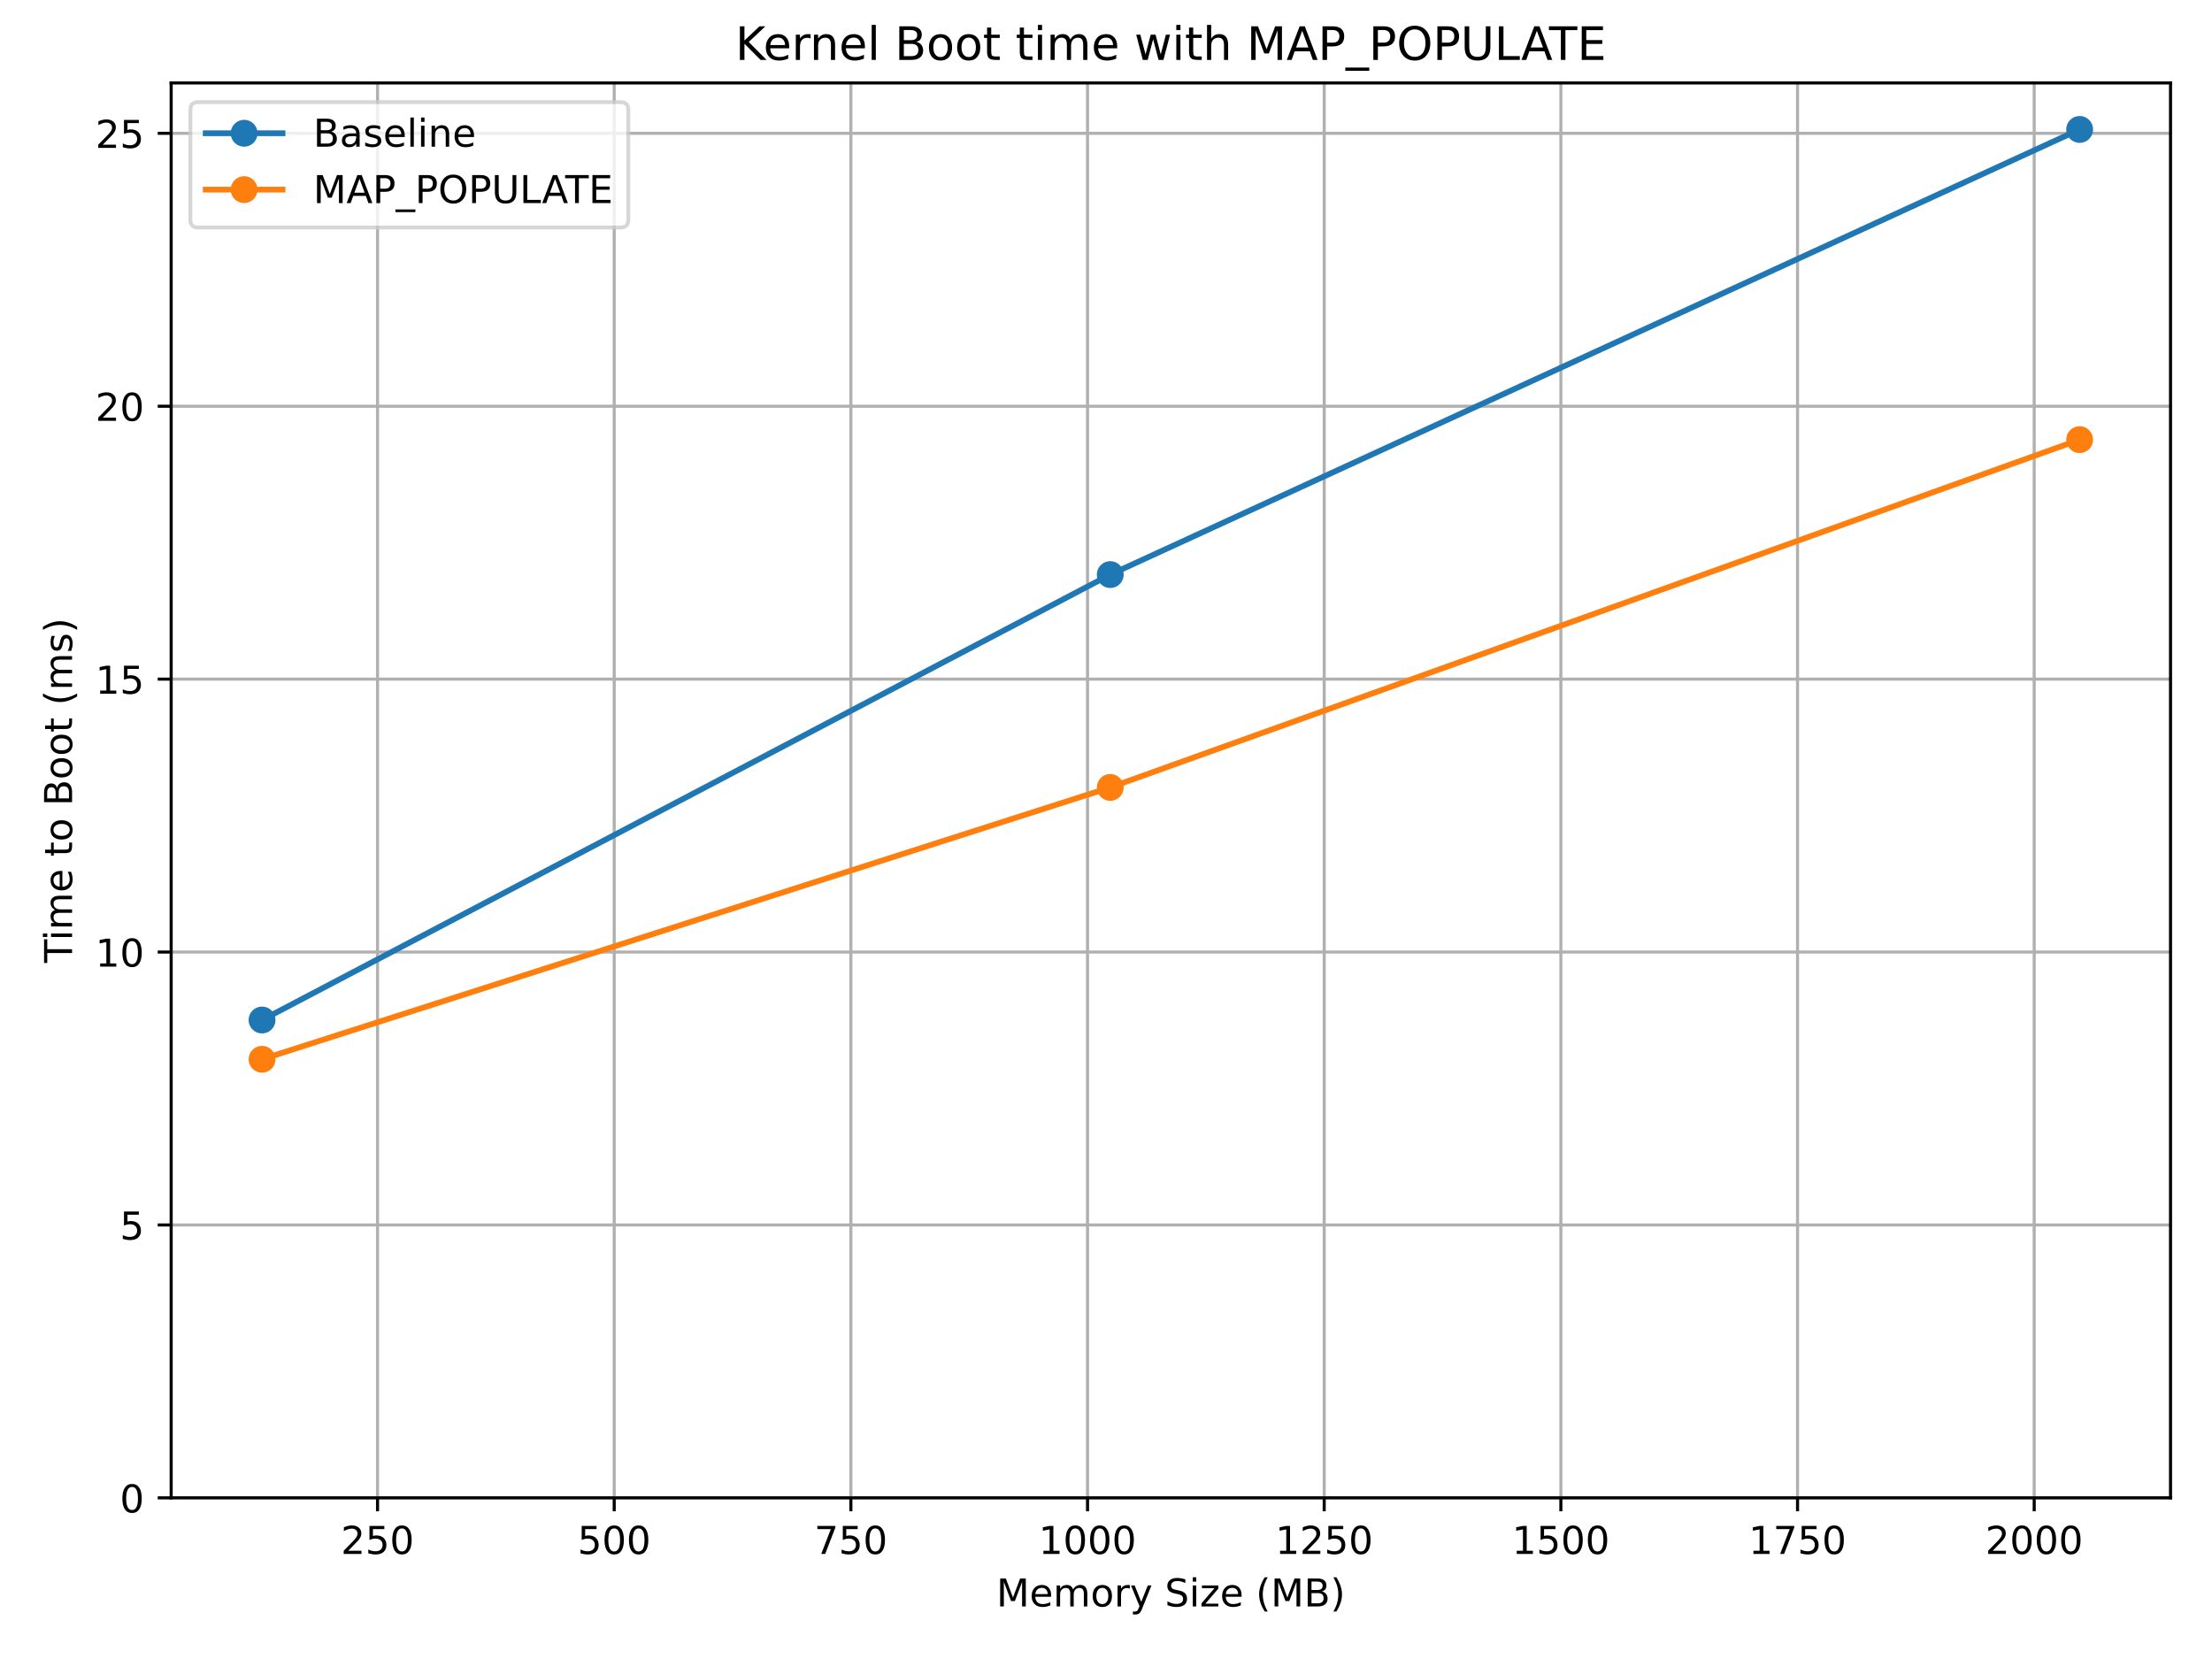
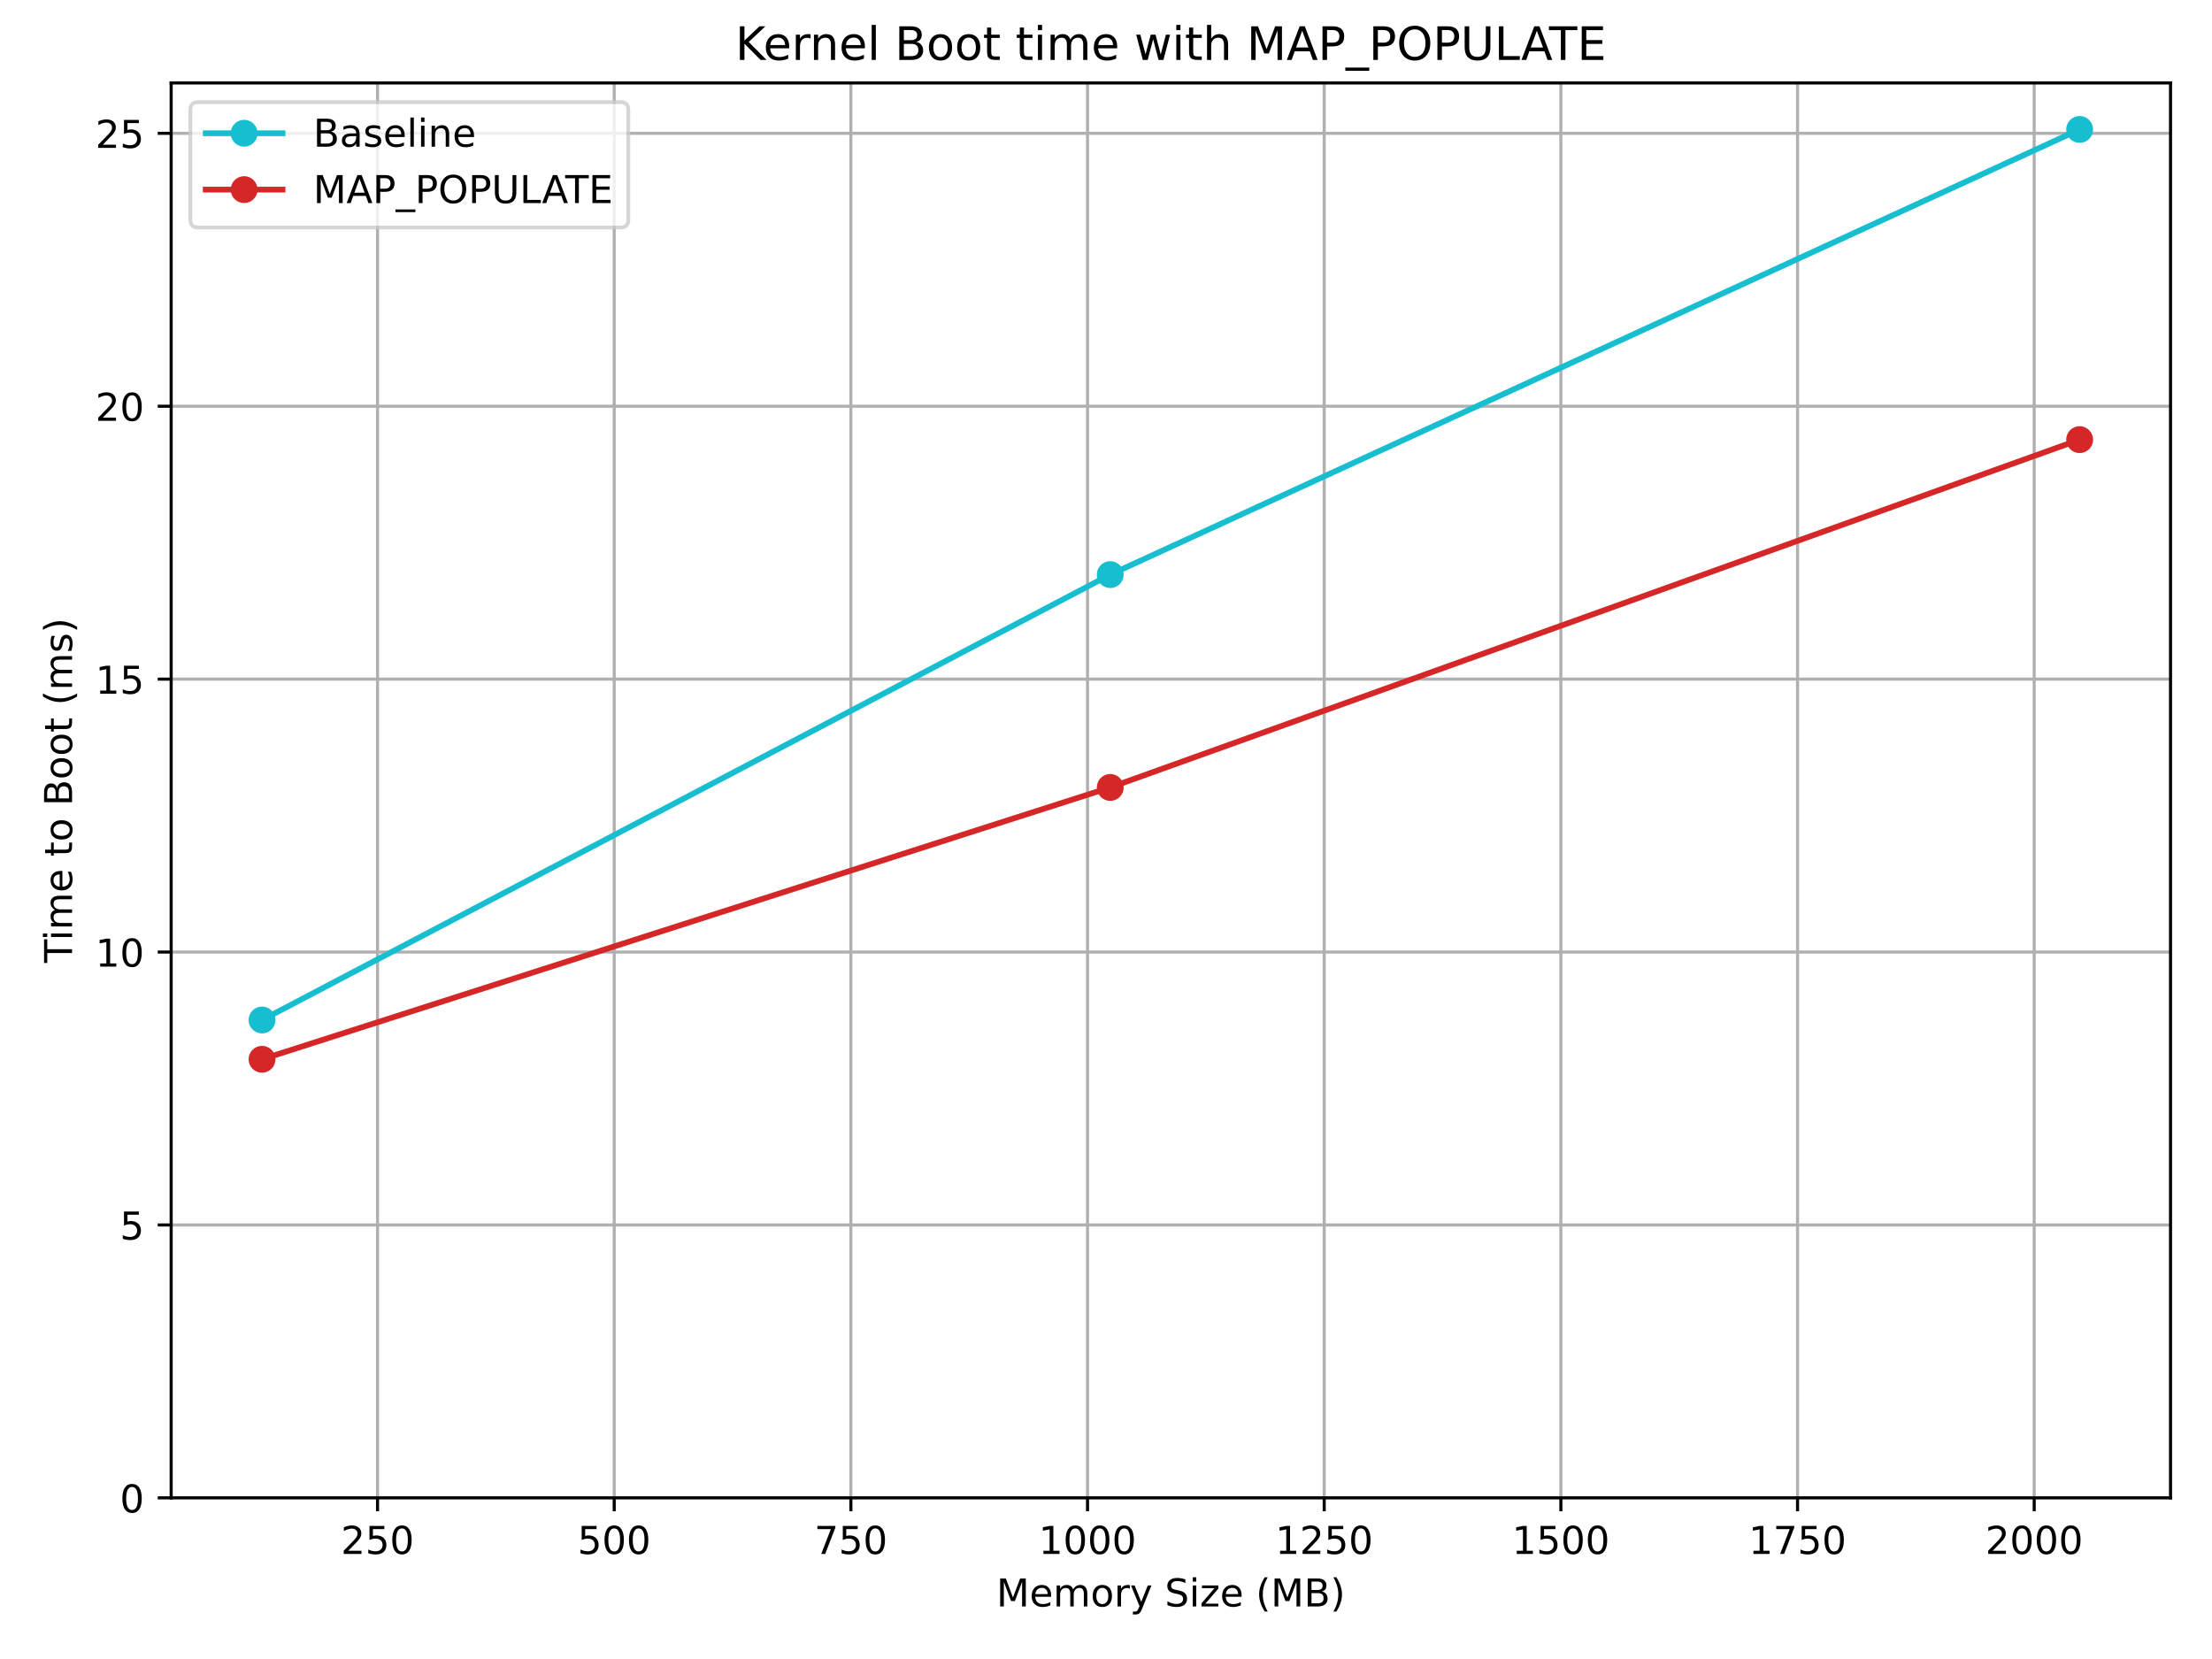
<svg xmlns="http://www.w3.org/2000/svg" xmlns:xlink="http://www.w3.org/1999/xlink" width="576pt" height="432pt" viewBox="0 0 576 432" version="1.1">
  <defs>
    <style type="text/css">*{stroke-linejoin: round; stroke-linecap: butt}</style>
  </defs>
  <g id="figure_1">
    <g id="patch_1">
      <path d="M 0 432  L 576 432  L 576 0  L 0 0  z " style="fill: #ffffff" />
    </g>
    <g id="axes_1">
      <g id="patch_2">
        <path d="M 44.57 390.04  L 565.2 390.04  L 565.2 21.6  L 44.57 21.6  z " style="fill: #ffffff" />
      </g>
      <g id="matplotlib.axis_1">
        <g id="xtick_1">
          <g id="line2d_1">
-             <path d="M 98.309 390.04  L 98.309 21.6  " clip-path="url(#pe7cae60134)" style="fill: none; stroke: #b0b0b0; stroke-width: 0.8; stroke-linecap: square" />
+             <path d="M 98.309 390.04  L 98.309 21.6  " clip-path="url(#pfc25b2f77e)" style="fill: none; stroke: #b0b0b0; stroke-width: 0.8; stroke-linecap: square" />
          </g>
          <g id="line2d_2">
            <defs>
-               <path id="m40a446bc72" d="M 0 0  L 0 3.5  " style="stroke: #000000; stroke-width: 0.8" />
+               <path id="m36461b87d2" d="M 0 0  L 0 3.5  " style="stroke: #000000; stroke-width: 0.8" />
            </defs>
            <g>
-               <use xlink:href="#m40a446bc72" x="98.309" y="390.04" style="stroke: #000000; stroke-width: 0.8" />
+               <use xlink:href="#m36461b87d2" x="98.309" y="390.04" style="stroke: #000000; stroke-width: 0.8" />
            </g>
          </g>
          <g id="text_1">
            <g transform="translate(88.76552 404.6384) scale(0.1 -0.1)">
              <defs>
                <path id="DejaVuSans-32" d="M 1228 531  L 3431 531  L 3431 0  L 469 0  L 469 531  Q 828 903 1448 1529  Q 2069 2156 2228 2338  Q 2531 2678 2651 2914  Q 2772 3150 2772 3378  Q 2772 3750 2511 3984  Q 2250 4219 1831 4219  Q 1534 4219 1204 4116  Q 875 4013 500 3803  L 500 4441  Q 881 4594 1212 4672  Q 1544 4750 1819 4750  Q 2544 4750 2975 4387  Q 3406 4025 3406 3419  Q 3406 3131 3298 2873  Q 3191 2616 2906 2266  Q 2828 2175 2409 1742  Q 1991 1309 1228 531  z " transform="scale(0.015625)" />
                <path id="DejaVuSans-35" d="M 691 4666  L 3169 4666  L 3169 4134  L 1269 4134  L 1269 2991  Q 1406 3038 1543 3061  Q 1681 3084 1819 3084  Q 2600 3084 3056 2656  Q 3513 2228 3513 1497  Q 3513 744 3044 326  Q 2575 -91 1722 -91  Q 1428 -91 1123 -41  Q 819 9 494 109  L 494 744  Q 775 591 1075 516  Q 1375 441 1709 441  Q 2250 441 2565 725  Q 2881 1009 2881 1497  Q 2881 1984 2565 2268  Q 2250 2553 1709 2553  Q 1456 2553 1204 2497  Q 953 2441 691 2322  L 691 4666  z " transform="scale(0.015625)" />
                <path id="DejaVuSans-30" d="M 2034 4250  Q 1547 4250 1301 3770  Q 1056 3291 1056 2328  Q 1056 1369 1301 889  Q 1547 409 2034 409  Q 2525 409 2770 889  Q 3016 1369 3016 2328  Q 3016 3291 2770 3770  Q 2525 4250 2034 4250  z M 2034 4750  Q 2819 4750 3233 4129  Q 3647 3509 3647 2328  Q 3647 1150 3233 529  Q 2819 -91 2034 -91  Q 1250 -91 836 529  Q 422 1150 422 2328  Q 422 3509 836 4129  Q 1250 4750 2034 4750  z " transform="scale(0.015625)" />
              </defs>
              <use xlink:href="#DejaVuSans-32" />
              <use xlink:href="#DejaVuSans-35" x="63.623" />
              <use xlink:href="#DejaVuSans-30" x="127.246" />
            </g>
          </g>
        </g>
        <g id="xtick_2">
          <g id="line2d_3">
-             <path d="M 159.937 390.04  L 159.937 21.6  " clip-path="url(#pe7cae60134)" style="fill: none; stroke: #b0b0b0; stroke-width: 0.8; stroke-linecap: square" />
+             <path d="M 159.937 390.04  L 159.937 21.6  " clip-path="url(#pfc25b2f77e)" style="fill: none; stroke: #b0b0b0; stroke-width: 0.8; stroke-linecap: square" />
          </g>
          <g id="line2d_4">
            <g>
-               <use xlink:href="#m40a446bc72" x="159.937" y="390.04" style="stroke: #000000; stroke-width: 0.8" />
+               <use xlink:href="#m36461b87d2" x="159.937" y="390.04" style="stroke: #000000; stroke-width: 0.8" />
            </g>
          </g>
          <g id="text_2">
            <g transform="translate(150.3931 404.6384) scale(0.1 -0.1)">
              <use xlink:href="#DejaVuSans-35" />
              <use xlink:href="#DejaVuSans-30" x="63.623" />
              <use xlink:href="#DejaVuSans-30" x="127.246" />
            </g>
          </g>
        </g>
        <g id="xtick_3">
          <g id="line2d_5">
-             <path d="M 221.564 390.04  L 221.564 21.6  " clip-path="url(#pe7cae60134)" style="fill: none; stroke: #b0b0b0; stroke-width: 0.8; stroke-linecap: square" />
+             <path d="M 221.564 390.04  L 221.564 21.6  " clip-path="url(#pfc25b2f77e)" style="fill: none; stroke: #b0b0b0; stroke-width: 0.8; stroke-linecap: square" />
          </g>
          <g id="line2d_6">
            <g>
-               <use xlink:href="#m40a446bc72" x="221.564" y="390.04" style="stroke: #000000; stroke-width: 0.8" />
+               <use xlink:href="#m36461b87d2" x="221.564" y="390.04" style="stroke: #000000; stroke-width: 0.8" />
            </g>
          </g>
          <g id="text_3">
            <g transform="translate(212.0207 404.6384) scale(0.1 -0.1)">
              <defs>
                <path id="DejaVuSans-37" d="M 525 4666  L 3525 4666  L 3525 4397  L 1831 0  L 1172 0  L 2766 4134  L 525 4134  L 525 4666  z " transform="scale(0.015625)" />
              </defs>
              <use xlink:href="#DejaVuSans-37" />
              <use xlink:href="#DejaVuSans-35" x="63.623" />
              <use xlink:href="#DejaVuSans-30" x="127.246" />
            </g>
          </g>
        </g>
        <g id="xtick_4">
          <g id="line2d_7">
-             <path d="M 283.192 390.04  L 283.192 21.6  " clip-path="url(#pe7cae60134)" style="fill: none; stroke: #b0b0b0; stroke-width: 0.8; stroke-linecap: square" />
+             <path d="M 283.192 390.04  L 283.192 21.6  " clip-path="url(#pfc25b2f77e)" style="fill: none; stroke: #b0b0b0; stroke-width: 0.8; stroke-linecap: square" />
          </g>
          <g id="line2d_8">
            <g>
-               <use xlink:href="#m40a446bc72" x="283.192" y="390.04" style="stroke: #000000; stroke-width: 0.8" />
+               <use xlink:href="#m36461b87d2" x="283.192" y="390.04" style="stroke: #000000; stroke-width: 0.8" />
            </g>
          </g>
          <g id="text_4">
            <g transform="translate(270.4671 404.6384) scale(0.1 -0.1)">
              <defs>
                <path id="DejaVuSans-31" d="M 794 531  L 1825 531  L 1825 4091  L 703 3866  L 703 4441  L 1819 4666  L 2450 4666  L 2450 531  L 3481 531  L 3481 0  L 794 0  L 794 531  z " transform="scale(0.015625)" />
              </defs>
              <use xlink:href="#DejaVuSans-31" />
              <use xlink:href="#DejaVuSans-30" x="63.623" />
              <use xlink:href="#DejaVuSans-30" x="127.246" />
              <use xlink:href="#DejaVuSans-30" x="190.869" />
            </g>
          </g>
        </g>
        <g id="xtick_5">
          <g id="line2d_9">
-             <path d="M 344.82 390.04  L 344.82 21.6  " clip-path="url(#pe7cae60134)" style="fill: none; stroke: #b0b0b0; stroke-width: 0.8; stroke-linecap: square" />
+             <path d="M 344.82 390.04  L 344.82 21.6  " clip-path="url(#pfc25b2f77e)" style="fill: none; stroke: #b0b0b0; stroke-width: 0.8; stroke-linecap: square" />
          </g>
          <g id="line2d_10">
            <g>
-               <use xlink:href="#m40a446bc72" x="344.82" y="390.04" style="stroke: #000000; stroke-width: 0.8" />
+               <use xlink:href="#m36461b87d2" x="344.82" y="390.04" style="stroke: #000000; stroke-width: 0.8" />
            </g>
          </g>
          <g id="text_5">
            <g transform="translate(332.0947 404.6384) scale(0.1 -0.1)">
              <use xlink:href="#DejaVuSans-31" />
              <use xlink:href="#DejaVuSans-32" x="63.623" />
              <use xlink:href="#DejaVuSans-35" x="127.246" />
              <use xlink:href="#DejaVuSans-30" x="190.869" />
            </g>
          </g>
        </g>
        <g id="xtick_6">
          <g id="line2d_11">
-             <path d="M 406.447 390.04  L 406.447 21.6  " clip-path="url(#pe7cae60134)" style="fill: none; stroke: #b0b0b0; stroke-width: 0.8; stroke-linecap: square" />
+             <path d="M 406.447 390.04  L 406.447 21.6  " clip-path="url(#pfc25b2f77e)" style="fill: none; stroke: #b0b0b0; stroke-width: 0.8; stroke-linecap: square" />
          </g>
          <g id="line2d_12">
            <g>
-               <use xlink:href="#m40a446bc72" x="406.447" y="390.04" style="stroke: #000000; stroke-width: 0.8" />
+               <use xlink:href="#m36461b87d2" x="406.447" y="390.04" style="stroke: #000000; stroke-width: 0.8" />
            </g>
          </g>
          <g id="text_6">
            <g transform="translate(393.7223 404.6384) scale(0.1 -0.1)">
              <use xlink:href="#DejaVuSans-31" />
              <use xlink:href="#DejaVuSans-35" x="63.623" />
              <use xlink:href="#DejaVuSans-30" x="127.246" />
              <use xlink:href="#DejaVuSans-30" x="190.869" />
            </g>
          </g>
        </g>
        <g id="xtick_7">
          <g id="line2d_13">
-             <path d="M 468.075 390.04  L 468.075 21.6  " clip-path="url(#pe7cae60134)" style="fill: none; stroke: #b0b0b0; stroke-width: 0.8; stroke-linecap: square" />
+             <path d="M 468.075 390.04  L 468.075 21.6  " clip-path="url(#pfc25b2f77e)" style="fill: none; stroke: #b0b0b0; stroke-width: 0.8; stroke-linecap: square" />
          </g>
          <g id="line2d_14">
            <g>
-               <use xlink:href="#m40a446bc72" x="468.075" y="390.04" style="stroke: #000000; stroke-width: 0.8" />
+               <use xlink:href="#m36461b87d2" x="468.075" y="390.04" style="stroke: #000000; stroke-width: 0.8" />
            </g>
          </g>
          <g id="text_7">
            <g transform="translate(455.3499 404.6384) scale(0.1 -0.1)">
              <use xlink:href="#DejaVuSans-31" />
              <use xlink:href="#DejaVuSans-37" x="63.623" />
              <use xlink:href="#DejaVuSans-35" x="127.246" />
              <use xlink:href="#DejaVuSans-30" x="190.869" />
            </g>
          </g>
        </g>
        <g id="xtick_8">
          <g id="line2d_15">
-             <path d="M 529.702 390.04  L 529.702 21.6  " clip-path="url(#pe7cae60134)" style="fill: none; stroke: #b0b0b0; stroke-width: 0.8; stroke-linecap: square" />
+             <path d="M 529.702 390.04  L 529.702 21.6  " clip-path="url(#pfc25b2f77e)" style="fill: none; stroke: #b0b0b0; stroke-width: 0.8; stroke-linecap: square" />
          </g>
          <g id="line2d_16">
            <g>
-               <use xlink:href="#m40a446bc72" x="529.702" y="390.04" style="stroke: #000000; stroke-width: 0.8" />
+               <use xlink:href="#m36461b87d2" x="529.702" y="390.04" style="stroke: #000000; stroke-width: 0.8" />
            </g>
          </g>
          <g id="text_8">
            <g transform="translate(516.9775 404.6384) scale(0.1 -0.1)">
              <use xlink:href="#DejaVuSans-32" />
              <use xlink:href="#DejaVuSans-30" x="63.623" />
              <use xlink:href="#DejaVuSans-30" x="127.246" />
              <use xlink:href="#DejaVuSans-30" x="190.869" />
            </g>
          </g>
        </g>
        <g id="text_9">
          <g transform="translate(259.4616 418.3166) scale(0.1 -0.1)">
            <defs>
              <path id="DejaVuSans-4d" d="M 628 4666  L 1569 4666  L 2759 1491  L 3956 4666  L 4897 4666  L 4897 0  L 4281 0  L 4281 4097  L 3078 897  L 2444 897  L 1241 4097  L 1241 0  L 628 0  L 628 4666  z " transform="scale(0.015625)" />
              <path id="DejaVuSans-65" d="M 3597 1894  L 3597 1613  L 953 1613  Q 991 1019 1311 708  Q 1631 397 2203 397  Q 2534 397 2845 478  Q 3156 559 3463 722  L 3463 178  Q 3153 47 2828 -22  Q 2503 -91 2169 -91  Q 1331 -91 842 396  Q 353 884 353 1716  Q 353 2575 817 3079  Q 1281 3584 2069 3584  Q 2775 3584 3186 3129  Q 3597 2675 3597 1894  z M 3022 2063  Q 3016 2534 2758 2815  Q 2500 3097 2075 3097  Q 1594 3097 1305 2825  Q 1016 2553 972 2059  L 3022 2063  z " transform="scale(0.015625)" />
              <path id="DejaVuSans-6d" d="M 3328 2828  Q 3544 3216 3844 3400  Q 4144 3584 4550 3584  Q 5097 3584 5394 3201  Q 5691 2819 5691 2113  L 5691 0  L 5113 0  L 5113 2094  Q 5113 2597 4934 2840  Q 4756 3084 4391 3084  Q 3944 3084 3684 2787  Q 3425 2491 3425 1978  L 3425 0  L 2847 0  L 2847 2094  Q 2847 2600 2669 2842  Q 2491 3084 2119 3084  Q 1678 3084 1418 2786  Q 1159 2488 1159 1978  L 1159 0  L 581 0  L 581 3500  L 1159 3500  L 1159 2956  Q 1356 3278 1631 3431  Q 1906 3584 2284 3584  Q 2666 3584 2933 3390  Q 3200 3197 3328 2828  z " transform="scale(0.015625)" />
              <path id="DejaVuSans-6f" d="M 1959 3097  Q 1497 3097 1228 2736  Q 959 2375 959 1747  Q 959 1119 1226 758  Q 1494 397 1959 397  Q 2419 397 2687 759  Q 2956 1122 2956 1747  Q 2956 2369 2687 2733  Q 2419 3097 1959 3097  z M 1959 3584  Q 2709 3584 3137 3096  Q 3566 2609 3566 1747  Q 3566 888 3137 398  Q 2709 -91 1959 -91  Q 1206 -91 779 398  Q 353 888 353 1747  Q 353 2609 779 3096  Q 1206 3584 1959 3584  z " transform="scale(0.015625)" />
              <path id="DejaVuSans-72" d="M 2631 2963  Q 2534 3019 2420 3045  Q 2306 3072 2169 3072  Q 1681 3072 1420 2755  Q 1159 2438 1159 1844  L 1159 0  L 581 0  L 581 3500  L 1159 3500  L 1159 2956  Q 1341 3275 1631 3429  Q 1922 3584 2338 3584  Q 2397 3584 2469 3576  Q 2541 3569 2628 3553  L 2631 2963  z " transform="scale(0.015625)" />
              <path id="DejaVuSans-79" d="M 2059 -325  Q 1816 -950 1584 -1140  Q 1353 -1331 966 -1331  L 506 -1331  L 506 -850  L 844 -850  Q 1081 -850 1212 -737  Q 1344 -625 1503 -206  L 1606 56  L 191 3500  L 800 3500  L 1894 763  L 2988 3500  L 3597 3500  L 2059 -325  z " transform="scale(0.015625)" />
              <path id="DejaVuSans-20" transform="scale(0.015625)" />
              <path id="DejaVuSans-53" d="M 3425 4513  L 3425 3897  Q 3066 4069 2747 4153  Q 2428 4238 2131 4238  Q 1616 4238 1336 4038  Q 1056 3838 1056 3469  Q 1056 3159 1242 3001  Q 1428 2844 1947 2747  L 2328 2669  Q 3034 2534 3370 2195  Q 3706 1856 3706 1288  Q 3706 609 3251 259  Q 2797 -91 1919 -91  Q 1588 -91 1214 -16  Q 841 59 441 206  L 441 856  Q 825 641 1194 531  Q 1563 422 1919 422  Q 2459 422 2753 634  Q 3047 847 3047 1241  Q 3047 1584 2836 1778  Q 2625 1972 2144 2069  L 1759 2144  Q 1053 2284 737 2584  Q 422 2884 422 3419  Q 422 4038 858 4394  Q 1294 4750 2059 4750  Q 2388 4750 2728 4690  Q 3069 4631 3425 4513  z " transform="scale(0.015625)" />
              <path id="DejaVuSans-69" d="M 603 3500  L 1178 3500  L 1178 0  L 603 0  L 603 3500  z M 603 4863  L 1178 4863  L 1178 4134  L 603 4134  L 603 4863  z " transform="scale(0.015625)" />
              <path id="DejaVuSans-7a" d="M 353 3500  L 3084 3500  L 3084 2975  L 922 459  L 3084 459  L 3084 0  L 275 0  L 275 525  L 2438 3041  L 353 3041  L 353 3500  z " transform="scale(0.015625)" />
              <path id="DejaVuSans-28" d="M 1984 4856  Q 1566 4138 1362 3434  Q 1159 2731 1159 2009  Q 1159 1288 1364 580  Q 1569 -128 1984 -844  L 1484 -844  Q 1016 -109 783 600  Q 550 1309 550 2009  Q 550 2706 781 3412  Q 1013 4119 1484 4856  L 1984 4856  z " transform="scale(0.015625)" />
              <path id="DejaVuSans-42" d="M 1259 2228  L 1259 519  L 2272 519  Q 2781 519 3026 730  Q 3272 941 3272 1375  Q 3272 1813 3026 2020  Q 2781 2228 2272 2228  L 1259 2228  z M 1259 4147  L 1259 2741  L 2194 2741  Q 2656 2741 2882 2914  Q 3109 3088 3109 3444  Q 3109 3797 2882 3972  Q 2656 4147 2194 4147  L 1259 4147  z M 628 4666  L 2241 4666  Q 2963 4666 3353 4366  Q 3744 4066 3744 3513  Q 3744 3084 3544 2831  Q 3344 2578 2956 2516  Q 3422 2416 3680 2098  Q 3938 1781 3938 1306  Q 3938 681 3513 340  Q 3088 0 2303 0  L 628 0  L 628 4666  z " transform="scale(0.015625)" />
              <path id="DejaVuSans-29" d="M 513 4856  L 1013 4856  Q 1481 4119 1714 3412  Q 1947 2706 1947 2009  Q 1947 1309 1714 600  Q 1481 -109 1013 -844  L 513 -844  Q 928 -128 1133 580  Q 1338 1288 1338 2009  Q 1338 2731 1133 3434  Q 928 4138 513 4856  z " transform="scale(0.015625)" />
            </defs>
            <use xlink:href="#DejaVuSans-4d" />
            <use xlink:href="#DejaVuSans-65" x="86.279" />
            <use xlink:href="#DejaVuSans-6d" x="147.803" />
            <use xlink:href="#DejaVuSans-6f" x="245.215" />
            <use xlink:href="#DejaVuSans-72" x="306.396" />
            <use xlink:href="#DejaVuSans-79" x="347.51" />
            <use xlink:href="#DejaVuSans-20" x="406.689" />
            <use xlink:href="#DejaVuSans-53" x="438.477" />
            <use xlink:href="#DejaVuSans-69" x="501.953" />
            <use xlink:href="#DejaVuSans-7a" x="529.736" />
            <use xlink:href="#DejaVuSans-65" x="582.227" />
            <use xlink:href="#DejaVuSans-20" x="643.75" />
            <use xlink:href="#DejaVuSans-28" x="675.537" />
            <use xlink:href="#DejaVuSans-4d" x="714.551" />
            <use xlink:href="#DejaVuSans-42" x="800.83" />
            <use xlink:href="#DejaVuSans-29" x="869.434" />
          </g>
        </g>
      </g>
      <g id="matplotlib.axis_2">
        <g id="ytick_1">
          <g id="line2d_17">
-             <path d="M 44.57 390.04  L 565.2 390.04  " clip-path="url(#pe7cae60134)" style="fill: none; stroke: #b0b0b0; stroke-width: 0.8; stroke-linecap: square" />
+             <path d="M 44.57 390.04  L 565.2 390.04  " clip-path="url(#pfc25b2f77e)" style="fill: none; stroke: #b0b0b0; stroke-width: 0.8; stroke-linecap: square" />
          </g>
          <g id="line2d_18">
            <defs>
-               <path id="m651a0b6bbc" d="M 0 0  L -3.5 0  " style="stroke: #000000; stroke-width: 0.8" />
+               <path id="m0ddcb71fd4" d="M 0 0  L -3.5 0  " style="stroke: #000000; stroke-width: 0.8" />
            </defs>
            <g>
-               <use xlink:href="#m651a0b6bbc" x="44.57" y="390.04" style="stroke: #000000; stroke-width: 0.8" />
+               <use xlink:href="#m0ddcb71fd4" x="44.57" y="390.04" style="stroke: #000000; stroke-width: 0.8" />
            </g>
          </g>
          <g id="text_10">
            <g transform="translate(31.2075 393.8392) scale(0.1 -0.1)">
              <use xlink:href="#DejaVuSans-30" />
            </g>
          </g>
        </g>
        <g id="ytick_2">
          <g id="line2d_19">
-             <path d="M 44.57 318.975  L 565.2 318.975  " clip-path="url(#pe7cae60134)" style="fill: none; stroke: #b0b0b0; stroke-width: 0.8; stroke-linecap: square" />
+             <path d="M 44.57 318.975  L 565.2 318.975  " clip-path="url(#pfc25b2f77e)" style="fill: none; stroke: #b0b0b0; stroke-width: 0.8; stroke-linecap: square" />
          </g>
          <g id="line2d_20">
            <g>
-               <use xlink:href="#m651a0b6bbc" x="44.57" y="318.975" style="stroke: #000000; stroke-width: 0.8" />
+               <use xlink:href="#m0ddcb71fd4" x="44.57" y="318.975" style="stroke: #000000; stroke-width: 0.8" />
            </g>
          </g>
          <g id="text_11">
            <g transform="translate(31.2075 322.7739) scale(0.1 -0.1)">
              <use xlink:href="#DejaVuSans-35" />
            </g>
          </g>
        </g>
        <g id="ytick_3">
          <g id="line2d_21">
-             <path d="M 44.57 247.909  L 565.2 247.909  " clip-path="url(#pe7cae60134)" style="fill: none; stroke: #b0b0b0; stroke-width: 0.8; stroke-linecap: square" />
+             <path d="M 44.57 247.909  L 565.2 247.909  " clip-path="url(#pfc25b2f77e)" style="fill: none; stroke: #b0b0b0; stroke-width: 0.8; stroke-linecap: square" />
          </g>
          <g id="line2d_22">
            <g>
-               <use xlink:href="#m651a0b6bbc" x="44.57" y="247.909" style="stroke: #000000; stroke-width: 0.8" />
+               <use xlink:href="#m0ddcb71fd4" x="44.57" y="247.909" style="stroke: #000000; stroke-width: 0.8" />
            </g>
          </g>
          <g id="text_12">
            <g transform="translate(24.845 251.7085) scale(0.1 -0.1)">
              <use xlink:href="#DejaVuSans-31" />
              <use xlink:href="#DejaVuSans-30" x="63.623" />
            </g>
          </g>
        </g>
        <g id="ytick_4">
          <g id="line2d_23">
-             <path d="M 44.57 176.844  L 565.2 176.844  " clip-path="url(#pe7cae60134)" style="fill: none; stroke: #b0b0b0; stroke-width: 0.8; stroke-linecap: square" />
+             <path d="M 44.57 176.844  L 565.2 176.844  " clip-path="url(#pfc25b2f77e)" style="fill: none; stroke: #b0b0b0; stroke-width: 0.8; stroke-linecap: square" />
          </g>
          <g id="line2d_24">
            <g>
-               <use xlink:href="#m651a0b6bbc" x="44.57" y="176.844" style="stroke: #000000; stroke-width: 0.8" />
+               <use xlink:href="#m0ddcb71fd4" x="44.57" y="176.844" style="stroke: #000000; stroke-width: 0.8" />
            </g>
          </g>
          <g id="text_13">
            <g transform="translate(24.845 180.6431) scale(0.1 -0.1)">
              <use xlink:href="#DejaVuSans-31" />
              <use xlink:href="#DejaVuSans-35" x="63.623" />
            </g>
          </g>
        </g>
        <g id="ytick_5">
          <g id="line2d_25">
-             <path d="M 44.57 105.779  L 565.2 105.779  " clip-path="url(#pe7cae60134)" style="fill: none; stroke: #b0b0b0; stroke-width: 0.8; stroke-linecap: square" />
+             <path d="M 44.57 105.779  L 565.2 105.779  " clip-path="url(#pfc25b2f77e)" style="fill: none; stroke: #b0b0b0; stroke-width: 0.8; stroke-linecap: square" />
          </g>
          <g id="line2d_26">
            <g>
-               <use xlink:href="#m651a0b6bbc" x="44.57" y="105.779" style="stroke: #000000; stroke-width: 0.8" />
+               <use xlink:href="#m0ddcb71fd4" x="44.57" y="105.779" style="stroke: #000000; stroke-width: 0.8" />
            </g>
          </g>
          <g id="text_14">
            <g transform="translate(24.845 109.5778) scale(0.1 -0.1)">
              <use xlink:href="#DejaVuSans-32" />
              <use xlink:href="#DejaVuSans-30" x="63.623" />
            </g>
          </g>
        </g>
        <g id="ytick_6">
          <g id="line2d_27">
-             <path d="M 44.57 34.713  L 565.2 34.713  " clip-path="url(#pe7cae60134)" style="fill: none; stroke: #b0b0b0; stroke-width: 0.8; stroke-linecap: square" />
+             <path d="M 44.57 34.713  L 565.2 34.713  " clip-path="url(#pfc25b2f77e)" style="fill: none; stroke: #b0b0b0; stroke-width: 0.8; stroke-linecap: square" />
          </g>
          <g id="line2d_28">
            <g>
-               <use xlink:href="#m651a0b6bbc" x="44.57" y="34.713" style="stroke: #000000; stroke-width: 0.8" />
+               <use xlink:href="#m0ddcb71fd4" x="44.57" y="34.713" style="stroke: #000000; stroke-width: 0.8" />
            </g>
          </g>
          <g id="text_15">
            <g transform="translate(24.845 38.51239) scale(0.1 -0.1)">
              <use xlink:href="#DejaVuSans-32" />
              <use xlink:href="#DejaVuSans-35" x="63.623" />
            </g>
          </g>
        </g>
        <g id="text_16">
          <g transform="translate(18.76531 250.7262) rotate(-90) scale(0.1 -0.1)">
            <defs>
              <path id="DejaVuSans-54" d="M -19 4666  L 3928 4666  L 3928 4134  L 2272 4134  L 2272 0  L 1638 0  L 1638 4134  L -19 4134  L -19 4666  z " transform="scale(0.015625)" />
              <path id="DejaVuSans-74" d="M 1172 4494  L 1172 3500  L 2356 3500  L 2356 3053  L 1172 3053  L 1172 1153  Q 1172 725 1289 603  Q 1406 481 1766 481  L 2356 481  L 2356 0  L 1766 0  Q 1100 0 847 248  Q 594 497 594 1153  L 594 3053  L 172 3053  L 172 3500  L 594 3500  L 594 4494  L 1172 4494  z " transform="scale(0.015625)" />
              <path id="DejaVuSans-73" d="M 2834 3397  L 2834 2853  Q 2591 2978 2328 3040  Q 2066 3103 1784 3103  Q 1356 3103 1142 2972  Q 928 2841 928 2578  Q 928 2378 1081 2264  Q 1234 2150 1697 2047  L 1894 2003  Q 2506 1872 2764 1633  Q 3022 1394 3022 966  Q 3022 478 2636 193  Q 2250 -91 1575 -91  Q 1294 -91 989 -36  Q 684 19 347 128  L 347 722  Q 666 556 975 473  Q 1284 391 1588 391  Q 1994 391 2212 530  Q 2431 669 2431 922  Q 2431 1156 2273 1281  Q 2116 1406 1581 1522  L 1381 1569  Q 847 1681 609 1914  Q 372 2147 372 2553  Q 372 3047 722 3315  Q 1072 3584 1716 3584  Q 2034 3584 2315 3537  Q 2597 3491 2834 3397  z " transform="scale(0.015625)" />
            </defs>
            <use xlink:href="#DejaVuSans-54" />
            <use xlink:href="#DejaVuSans-69" x="57.959" />
            <use xlink:href="#DejaVuSans-6d" x="85.742" />
            <use xlink:href="#DejaVuSans-65" x="183.154" />
            <use xlink:href="#DejaVuSans-20" x="244.678" />
            <use xlink:href="#DejaVuSans-74" x="276.465" />
            <use xlink:href="#DejaVuSans-6f" x="315.674" />
            <use xlink:href="#DejaVuSans-20" x="376.855" />
            <use xlink:href="#DejaVuSans-42" x="408.643" />
            <use xlink:href="#DejaVuSans-6f" x="477.246" />
            <use xlink:href="#DejaVuSans-6f" x="538.428" />
            <use xlink:href="#DejaVuSans-74" x="599.609" />
            <use xlink:href="#DejaVuSans-20" x="638.818" />
            <use xlink:href="#DejaVuSans-28" x="670.605" />
            <use xlink:href="#DejaVuSans-6d" x="709.619" />
            <use xlink:href="#DejaVuSans-73" x="807.031" />
            <use xlink:href="#DejaVuSans-29" x="859.131" />
          </g>
        </g>
      </g>
      <g id="line2d_29">
-         <path d="M 68.235 265.607  L 289.108 149.623  L 541.535 33.706  " clip-path="url(#pe7cae60134)" style="fill: none; stroke: #1f77b4; stroke-width: 1.5; stroke-linecap: square" />
+         <path d="M 68.235 265.607  L 289.108 149.623  L 541.535 33.706  " clip-path="url(#pfc25b2f77e)" style="fill: none; stroke: #17becf; stroke-width: 1.5; stroke-linecap: square" />
        <defs>
-           <path id="me91093ec60" d="M 0 3  C 0.796 3 1.559 2.684 2.121 2.121  C 2.684 1.559 3 0.796 3 0  C 3 -0.796 2.684 -1.559 2.121 -2.121  C 1.559 -2.684 0.796 -3 0 -3  C -0.796 -3 -1.559 -2.684 -2.121 -2.121  C -2.684 -1.559 -3 -0.796 -3 0  C -3 0.796 -2.684 1.559 -2.121 2.121  C -1.559 2.684 -0.796 3 0 3  z " style="stroke: #1f77b4" />
+           <path id="md10321a766" d="M 0 3  C 0.796 3 1.559 2.684 2.121 2.121  C 2.684 1.559 3 0.796 3 0  C 3 -0.796 2.684 -1.559 2.121 -2.121  C 1.559 -2.684 0.796 -3 0 -3  C -0.796 -3 -1.559 -2.684 -2.121 -2.121  C -2.684 -1.559 -3 -0.796 -3 0  C -3 0.796 -2.684 1.559 -2.121 2.121  C -1.559 2.684 -0.796 3 0 3  z " style="stroke: #17becf" />
        </defs>
-         <g clip-path="url(#pe7cae60134)">
-           <use xlink:href="#me91093ec60" x="68.235" y="265.607" style="fill: #1f77b4; stroke: #1f77b4" />
-           <use xlink:href="#me91093ec60" x="289.108" y="149.623" style="fill: #1f77b4; stroke: #1f77b4" />
-           <use xlink:href="#me91093ec60" x="541.535" y="33.706" style="fill: #1f77b4; stroke: #1f77b4" />
+         <g clip-path="url(#pfc25b2f77e)">
+           <use xlink:href="#md10321a766" x="68.235" y="265.607" style="fill: #17becf; stroke: #17becf" />
+           <use xlink:href="#md10321a766" x="289.108" y="149.623" style="fill: #17becf; stroke: #17becf" />
+           <use xlink:href="#md10321a766" x="541.535" y="33.706" style="fill: #17becf; stroke: #17becf" />
        </g>
      </g>
      <g id="line2d_30">
-         <path d="M 68.235 275.835  L 289.108 205.046  L 541.535 114.479  " clip-path="url(#pe7cae60134)" style="fill: none; stroke: #ff7f0e; stroke-width: 1.5; stroke-linecap: square" />
+         <path d="M 68.235 275.835  L 289.108 205.046  L 541.535 114.479  " clip-path="url(#pfc25b2f77e)" style="fill: none; stroke: #d62728; stroke-width: 1.5; stroke-linecap: square" />
        <defs>
-           <path id="m581c98aca6" d="M 0 3  C 0.796 3 1.559 2.684 2.121 2.121  C 2.684 1.559 3 0.796 3 0  C 3 -0.796 2.684 -1.559 2.121 -2.121  C 1.559 -2.684 0.796 -3 0 -3  C -0.796 -3 -1.559 -2.684 -2.121 -2.121  C -2.684 -1.559 -3 -0.796 -3 0  C -3 0.796 -2.684 1.559 -2.121 2.121  C -1.559 2.684 -0.796 3 0 3  z " style="stroke: #ff7f0e" />
+           <path id="m5da16f7be8" d="M 0 3  C 0.796 3 1.559 2.684 2.121 2.121  C 2.684 1.559 3 0.796 3 0  C 3 -0.796 2.684 -1.559 2.121 -2.121  C 1.559 -2.684 0.796 -3 0 -3  C -0.796 -3 -1.559 -2.684 -2.121 -2.121  C -2.684 -1.559 -3 -0.796 -3 0  C -3 0.796 -2.684 1.559 -2.121 2.121  C -1.559 2.684 -0.796 3 0 3  z " style="stroke: #d62728" />
        </defs>
-         <g clip-path="url(#pe7cae60134)">
-           <use xlink:href="#m581c98aca6" x="68.235" y="275.835" style="fill: #ff7f0e; stroke: #ff7f0e" />
-           <use xlink:href="#m581c98aca6" x="289.108" y="205.046" style="fill: #ff7f0e; stroke: #ff7f0e" />
-           <use xlink:href="#m581c98aca6" x="541.535" y="114.479" style="fill: #ff7f0e; stroke: #ff7f0e" />
+         <g clip-path="url(#pfc25b2f77e)">
+           <use xlink:href="#m5da16f7be8" x="68.235" y="275.835" style="fill: #d62728; stroke: #d62728" />
+           <use xlink:href="#m5da16f7be8" x="289.108" y="205.046" style="fill: #d62728; stroke: #d62728" />
+           <use xlink:href="#m5da16f7be8" x="541.535" y="114.479" style="fill: #d62728; stroke: #d62728" />
        </g>
      </g>
      <g id="patch_3">
        <path d="M 44.57 390.04  L 44.57 21.6  " style="fill: none; stroke: #000000; stroke-width: 0.8; stroke-linejoin: miter; stroke-linecap: square" />
      </g>
      <g id="patch_4">
        <path d="M 565.2 390.04  L 565.2 21.6  " style="fill: none; stroke: #000000; stroke-width: 0.8; stroke-linejoin: miter; stroke-linecap: square" />
      </g>
      <g id="patch_5">
        <path d="M 44.57 390.04  L 565.2 390.04  " style="fill: none; stroke: #000000; stroke-width: 0.8; stroke-linejoin: miter; stroke-linecap: square" />
      </g>
      <g id="patch_6">
        <path d="M 44.57 21.6  L 565.2 21.6  " style="fill: none; stroke: #000000; stroke-width: 0.8; stroke-linejoin: miter; stroke-linecap: square" />
      </g>
      <g id="text_17">
        <g transform="translate(191.4906 15.6) scale(0.12 -0.12)">
          <defs>
            <path id="DejaVuSans-4b" d="M 628 4666  L 1259 4666  L 1259 2694  L 3353 4666  L 4166 4666  L 1850 2491  L 4331 0  L 3500 0  L 1259 2247  L 1259 0  L 628 0  L 628 4666  z " transform="scale(0.015625)" />
            <path id="DejaVuSans-6e" d="M 3513 2113  L 3513 0  L 2938 0  L 2938 2094  Q 2938 2591 2744 2837  Q 2550 3084 2163 3084  Q 1697 3084 1428 2787  Q 1159 2491 1159 1978  L 1159 0  L 581 0  L 581 3500  L 1159 3500  L 1159 2956  Q 1366 3272 1645 3428  Q 1925 3584 2291 3584  Q 2894 3584 3203 3211  Q 3513 2838 3513 2113  z " transform="scale(0.015625)" />
            <path id="DejaVuSans-6c" d="M 603 4863  L 1178 4863  L 1178 0  L 603 0  L 603 4863  z " transform="scale(0.015625)" />
            <path id="DejaVuSans-77" d="M 269 3500  L 844 3500  L 1563 769  L 2278 3500  L 2956 3500  L 3675 769  L 4391 3500  L 4966 3500  L 4050 0  L 3372 0  L 2619 2869  L 1863 0  L 1184 0  L 269 3500  z " transform="scale(0.015625)" />
            <path id="DejaVuSans-68" d="M 3513 2113  L 3513 0  L 2938 0  L 2938 2094  Q 2938 2591 2744 2837  Q 2550 3084 2163 3084  Q 1697 3084 1428 2787  Q 1159 2491 1159 1978  L 1159 0  L 581 0  L 581 4863  L 1159 4863  L 1159 2956  Q 1366 3272 1645 3428  Q 1925 3584 2291 3584  Q 2894 3584 3203 3211  Q 3513 2838 3513 2113  z " transform="scale(0.015625)" />
            <path id="DejaVuSans-41" d="M 2188 4044  L 1331 1722  L 3047 1722  L 2188 4044  z M 1831 4666  L 2547 4666  L 4325 0  L 3669 0  L 3244 1197  L 1141 1197  L 716 0  L 50 0  L 1831 4666  z " transform="scale(0.015625)" />
            <path id="DejaVuSans-50" d="M 1259 4147  L 1259 2394  L 2053 2394  Q 2494 2394 2734 2622  Q 2975 2850 2975 3272  Q 2975 3691 2734 3919  Q 2494 4147 2053 4147  L 1259 4147  z M 628 4666  L 2053 4666  Q 2838 4666 3239 4311  Q 3641 3956 3641 3272  Q 3641 2581 3239 2228  Q 2838 1875 2053 1875  L 1259 1875  L 1259 0  L 628 0  L 628 4666  z " transform="scale(0.015625)" />
            <path id="DejaVuSans-5f" d="M 3263 -1063  L 3263 -1509  L -63 -1509  L -63 -1063  L 3263 -1063  z " transform="scale(0.015625)" />
            <path id="DejaVuSans-4f" d="M 2522 4238  Q 1834 4238 1429 3725  Q 1025 3213 1025 2328  Q 1025 1447 1429 934  Q 1834 422 2522 422  Q 3209 422 3611 934  Q 4013 1447 4013 2328  Q 4013 3213 3611 3725  Q 3209 4238 2522 4238  z M 2522 4750  Q 3503 4750 4090 4092  Q 4678 3434 4678 2328  Q 4678 1225 4090 567  Q 3503 -91 2522 -91  Q 1538 -91 948 565  Q 359 1222 359 2328  Q 359 3434 948 4092  Q 1538 4750 2522 4750  z " transform="scale(0.015625)" />
            <path id="DejaVuSans-55" d="M 556 4666  L 1191 4666  L 1191 1831  Q 1191 1081 1462 751  Q 1734 422 2344 422  Q 2950 422 3222 751  Q 3494 1081 3494 1831  L 3494 4666  L 4128 4666  L 4128 1753  Q 4128 841 3676 375  Q 3225 -91 2344 -91  Q 1459 -91 1007 375  Q 556 841 556 1753  L 556 4666  z " transform="scale(0.015625)" />
            <path id="DejaVuSans-4c" d="M 628 4666  L 1259 4666  L 1259 531  L 3531 531  L 3531 0  L 628 0  L 628 4666  z " transform="scale(0.015625)" />
            <path id="DejaVuSans-45" d="M 628 4666  L 3578 4666  L 3578 4134  L 1259 4134  L 1259 2753  L 3481 2753  L 3481 2222  L 1259 2222  L 1259 531  L 3634 531  L 3634 0  L 628 0  L 628 4666  z " transform="scale(0.015625)" />
          </defs>
          <use xlink:href="#DejaVuSans-4b" />
          <use xlink:href="#DejaVuSans-65" x="60.576" />
          <use xlink:href="#DejaVuSans-72" x="122.1" />
          <use xlink:href="#DejaVuSans-6e" x="161.463" />
          <use xlink:href="#DejaVuSans-65" x="224.842" />
          <use xlink:href="#DejaVuSans-6c" x="286.365" />
          <use xlink:href="#DejaVuSans-20" x="314.148" />
          <use xlink:href="#DejaVuSans-42" x="345.936" />
          <use xlink:href="#DejaVuSans-6f" x="414.539" />
          <use xlink:href="#DejaVuSans-6f" x="475.721" />
          <use xlink:href="#DejaVuSans-74" x="536.902" />
          <use xlink:href="#DejaVuSans-20" x="576.111" />
          <use xlink:href="#DejaVuSans-74" x="607.898" />
          <use xlink:href="#DejaVuSans-69" x="647.107" />
          <use xlink:href="#DejaVuSans-6d" x="674.891" />
          <use xlink:href="#DejaVuSans-65" x="772.303" />
          <use xlink:href="#DejaVuSans-20" x="833.826" />
          <use xlink:href="#DejaVuSans-77" x="865.613" />
          <use xlink:href="#DejaVuSans-69" x="947.4" />
          <use xlink:href="#DejaVuSans-74" x="975.184" />
          <use xlink:href="#DejaVuSans-68" x="1014.393" />
          <use xlink:href="#DejaVuSans-20" x="1077.771" />
          <use xlink:href="#DejaVuSans-4d" x="1109.559" />
          <use xlink:href="#DejaVuSans-41" x="1195.838" />
          <use xlink:href="#DejaVuSans-50" x="1264.246" />
          <use xlink:href="#DejaVuSans-5f" x="1324.549" />
          <use xlink:href="#DejaVuSans-50" x="1374.549" />
          <use xlink:href="#DejaVuSans-4f" x="1434.852" />
          <use xlink:href="#DejaVuSans-50" x="1513.562" />
          <use xlink:href="#DejaVuSans-55" x="1573.865" />
          <use xlink:href="#DejaVuSans-4c" x="1647.059" />
          <use xlink:href="#DejaVuSans-41" x="1705.021" />
          <use xlink:href="#DejaVuSans-54" x="1765.68" />
          <use xlink:href="#DejaVuSans-45" x="1826.764" />
        </g>
      </g>
      <g id="legend_1">
        <g id="patch_7">
          <path d="M 51.57 59.234  L 161.607 59.234  Q 163.607 59.234 163.607 57.234  L 163.607 28.6  Q 163.607 26.6 161.607 26.6  L 51.57 26.6  Q 49.57 26.6 49.57 28.6  L 49.57 57.234  Q 49.57 59.234 51.57 59.234  z " style="fill: #ffffff; opacity: 0.8; stroke: #cccccc; stroke-linejoin: miter" />
        </g>
        <g id="line2d_31">
-           <path d="M 53.57 34.698  L 63.57 34.698  L 73.57 34.698  " style="fill: none; stroke: #1f77b4; stroke-width: 1.5; stroke-linecap: square" />
+           <path d="M 53.57 34.698  L 63.57 34.698  L 73.57 34.698  " style="fill: none; stroke: #17becf; stroke-width: 1.5; stroke-linecap: square" />
          <g>
-             <use xlink:href="#me91093ec60" x="63.57" y="34.698" style="fill: #1f77b4; stroke: #1f77b4" />
+             <use xlink:href="#md10321a766" x="63.57" y="34.698" style="fill: #17becf; stroke: #17becf" />
          </g>
        </g>
        <g id="text_18">
          <g transform="translate(81.57 38.19844) scale(0.1 -0.1)">
            <defs>
              <path id="DejaVuSans-61" d="M 2194 1759  Q 1497 1759 1228 1600  Q 959 1441 959 1056  Q 959 750 1161 570  Q 1363 391 1709 391  Q 2188 391 2477 730  Q 2766 1069 2766 1631  L 2766 1759  L 2194 1759  z M 3341 1997  L 3341 0  L 2766 0  L 2766 531  Q 2569 213 2275 61  Q 1981 -91 1556 -91  Q 1019 -91 701 211  Q 384 513 384 1019  Q 384 1609 779 1909  Q 1175 2209 1959 2209  L 2766 2209  L 2766 2266  Q 2766 2663 2505 2880  Q 2244 3097 1772 3097  Q 1472 3097 1187 3025  Q 903 2953 641 2809  L 641 3341  Q 956 3463 1253 3523  Q 1550 3584 1831 3584  Q 2591 3584 2966 3190  Q 3341 2797 3341 1997  z " transform="scale(0.015625)" />
            </defs>
            <use xlink:href="#DejaVuSans-42" />
            <use xlink:href="#DejaVuSans-61" x="68.604" />
            <use xlink:href="#DejaVuSans-73" x="129.883" />
            <use xlink:href="#DejaVuSans-65" x="181.982" />
            <use xlink:href="#DejaVuSans-6c" x="243.506" />
            <use xlink:href="#DejaVuSans-69" x="271.289" />
            <use xlink:href="#DejaVuSans-6e" x="299.072" />
            <use xlink:href="#DejaVuSans-65" x="362.451" />
          </g>
        </g>
        <g id="line2d_32">
-           <path d="M 53.57 49.377  L 63.57 49.377  L 73.57 49.377  " style="fill: none; stroke: #ff7f0e; stroke-width: 1.5; stroke-linecap: square" />
+           <path d="M 53.57 49.377  L 63.57 49.377  L 73.57 49.377  " style="fill: none; stroke: #d62728; stroke-width: 1.5; stroke-linecap: square" />
          <g>
-             <use xlink:href="#m581c98aca6" x="63.57" y="49.377" style="fill: #ff7f0e; stroke: #ff7f0e" />
+             <use xlink:href="#m5da16f7be8" x="63.57" y="49.377" style="fill: #d62728; stroke: #d62728" />
          </g>
        </g>
        <g id="text_19">
          <g transform="translate(81.57 52.87656) scale(0.1 -0.1)">
            <use xlink:href="#DejaVuSans-4d" />
            <use xlink:href="#DejaVuSans-41" x="86.279" />
            <use xlink:href="#DejaVuSans-50" x="154.688" />
            <use xlink:href="#DejaVuSans-5f" x="214.99" />
            <use xlink:href="#DejaVuSans-50" x="264.99" />
            <use xlink:href="#DejaVuSans-4f" x="325.293" />
            <use xlink:href="#DejaVuSans-50" x="404.004" />
            <use xlink:href="#DejaVuSans-55" x="464.307" />
            <use xlink:href="#DejaVuSans-4c" x="537.5" />
            <use xlink:href="#DejaVuSans-41" x="595.463" />
            <use xlink:href="#DejaVuSans-54" x="656.121" />
            <use xlink:href="#DejaVuSans-45" x="717.205" />
          </g>
        </g>
      </g>
    </g>
  </g>
  <defs>
-     <clipPath id="pe7cae60134">
+     <clipPath id="pfc25b2f77e">
      <rect x="44.57" y="21.6" width="520.63" height="368.44" />
    </clipPath>
  </defs>
</svg>
